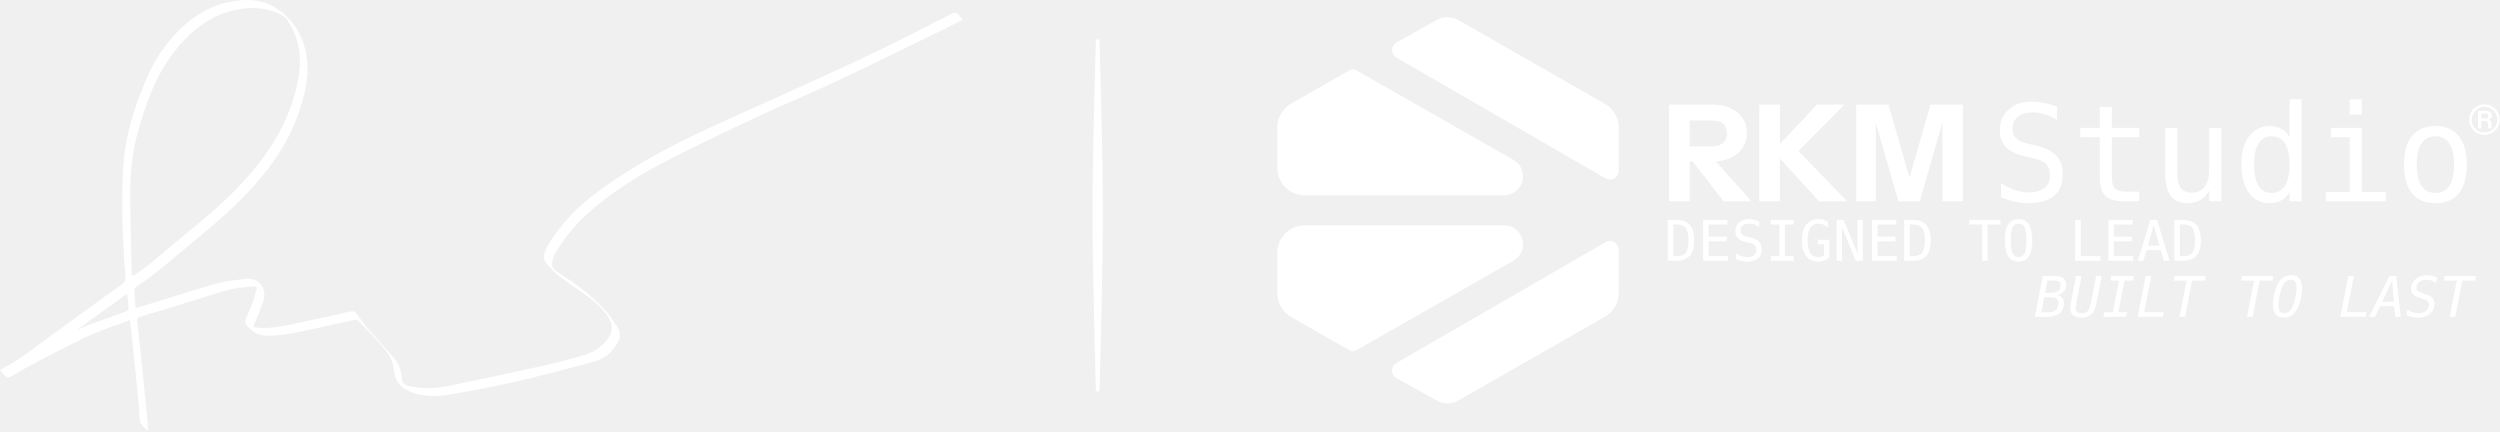
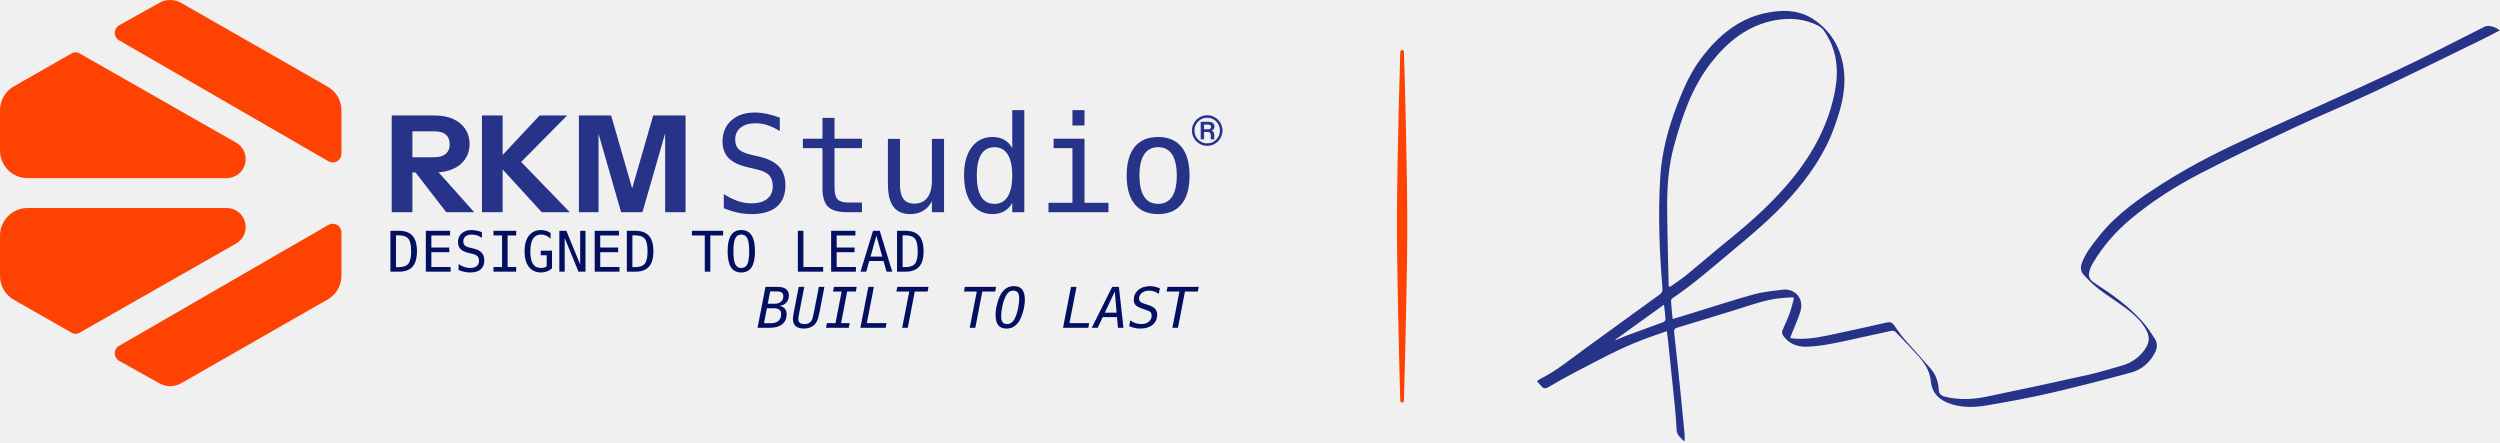
- <svg xmlns="http://www.w3.org/2000/svg" width="100%" height="100%" viewBox="0 0 2012 347" version="1.1" xml:space="preserve" style="fill-rule:evenodd;clip-rule:evenodd;stroke-linejoin:round;stroke-miterlimit:2;">
-   <g transform="matrix(1,0,0,1,-765.738,-1159.5)">
-     <g transform="matrix(0.725564,0,0,0.725564,724.9,676.32)">
-       <g transform="matrix(1,0,0,1,0,1105.7)">
-         <g>
-           <g transform="matrix(0.770599,0,0,0.770599,303.487,-1144.83)">
-             <path d="M1989.57,1064.6C2001.71,1071.54 2009.2,1084.46 2009.2,1098.44L2009.2,1161.07C2009.2,1165.52 2006.82,1169.63 2002.97,1171.85C1999.11,1174.08 1994.37,1174.08 1990.51,1171.85C1931.38,1137.69 1748.72,1032.17 1689.16,997.768C1685.28,995.527 1682.9,991.373 1682.94,986.892C1682.97,982.41 1685.41,978.292 1689.32,976.108C1706.45,966.547 1731.25,952.703 1747.25,943.777C1757,938.332 1768.9,938.394 1778.59,943.94C1821.67,968.577 1942.06,1037.43 1989.57,1064.6Z" style="fill:white;" />
+ <svg xmlns="http://www.w3.org/2000/svg" width="100%" height="100%" viewBox="0 0 2012 356" version="1.1" xml:space="preserve" style="fill-rule:evenodd;clip-rule:evenodd;stroke-linejoin:round;stroke-miterlimit:2;">
+   <g transform="matrix(1,0,0,1,0,-1498.7)">
+     <g id="Artboard1" transform="matrix(1,0,0,1,0,1498.7)">
+       <rect x="0" y="0" width="2012" height="356" style="fill:none;" />
+       <clipPath id="_clip1">
+         <rect x="0" y="0" width="2012" height="356" />
+       </clipPath>
+       <g clip-path="url(#_clip1)">
+         <g transform="matrix(1,0,0,1,-765.738,-371.099)">
+           <g transform="matrix(0.600173,0,0,0.600173,2002.64,379.88)">
+             <path d="M343.07,384C337.14,384.43 331.2,384.68 325.3,385.32C305.76,387.45 287.46,394.32 268.85,400.09C242.1,408.32 215.37,416.58 188.57,424.63C184.62,425.82 183.57,427.36 184.08,431.63C187.08,457.94 189.76,484.3 192.47,510.63C194.41,529.517 196.27,548.413 198.05,567.32C198.33,570.25 198.05,573.23 198.05,577.5C192.86,572.29 187.63,569.5 187.28,561.31C186.46,542.19 184.18,523.14 182.28,504.08C180.17,482.69 177.87,461.32 175.62,439.94C175.28,436.67 174.75,433.42 174.21,429.44C163.67,433.16 153.61,436.55 143.66,440.25C110.66,452.55 79.88,469.71 48.66,485.87C37.52,491.66 26.54,498 15.63,504.36C11.45,506.81 8.44,506.73 5.53,502.71C3.802,500.585 1.956,498.558 -0,496.64C1.054,495.677 2.192,494.81 3.4,494.05C24.96,483.48 43.4,468.23 62.64,454.28C96.5,429.75 130.24,405.05 164.17,380.62C167.82,377.99 168.68,375.33 168.32,371.05C164.19,322.05 162.44,272.95 165.32,223.75C167.32,189.75 175.98,157.47 188.11,125.86C196.86,103.05 206.75,80.86 221.8,61.44C243.3,33.7 269.23,11.51 304.28,3.36C327.67,-2.07 351.77,-2.08 372.23,12.12C396.57,29 409.51,53.49 412,83.43C414.11,108.75 407.25,132.25 398.93,155.59C386.17,191.34 364.93,221.84 339.93,249.86C315.78,276.91 288.03,300.09 260.21,323.23C234.72,344.44 209.89,366.4 182.29,384.92C181.1,385.72 179.73,387.5 179.81,388.73C180.32,396.66 181.2,404.55 182.03,413.19C191.78,410.19 200.8,407.49 209.82,404.72C236.72,396.46 263.48,387.64 290.59,380.15C303.01,376.72 316.1,375.55 328.96,373.91C346.21,371.72 358.96,385.56 353.08,403.91C349.95,413.7 345.61,423.11 341.82,432.7C341.16,434.38 340.55,436.09 339.58,438.7C342.89,439.06 345.74,439.55 348.58,439.7C368.3,440.42 387.29,435.8 406.34,431.7C427.513,427.167 448.66,422.5 469.78,417.7C473.36,416.89 476.07,417.6 478.15,420.4C481.48,424.88 484.61,429.49 487.88,434.02C489.14,435.76 490.45,437.48 491.88,439.09C504.05,452.77 516.43,466.25 528.35,480.09C535.04,487.89 538.35,497.44 538.8,507.67C539.07,513.67 542,516.01 547.37,517.35C565.76,521.92 584.26,521.06 602.44,517.35C647.8,508.09 693.04,498.27 738.23,488.2C753.98,484.7 769.5,480.06 784.98,475.48C797.797,471.884 808.873,463.736 816.12,452.57C821.25,444.76 821.86,436.97 817.46,428.57C810.6,415.45 799.78,406.11 788.24,397.57C776.7,389.03 764.24,381.29 752.77,372.48C745.7,367.06 739.38,360.55 733.31,354C729.39,349.78 728.56,344.39 730.6,338.59C735.53,324.59 744.77,313.43 753.77,302.07C777.34,272.31 808.07,251.24 839.64,231.07C879.64,205.57 922.09,184.74 965.17,165.13C1027.32,136.84 1089.82,109.29 1151.66,80.36C1193.6,60.75 1228.67,42.368 1270.02,21.548C1274.26,19.408 1277.53,20.155 1280.68,20.844C1284.21,21.614 1289.21,24.285 1291.18,26.17C1283.18,30.27 1275.83,34.27 1268.27,37.95C1219.6,61.63 1171.09,85.67 1122.12,108.73C1087.48,125.05 1051.94,139.47 1017.27,155.73C974.27,175.89 931.44,196.29 889.27,218.09C856.12,235.24 824.56,255.38 795.86,279.44C775.917,295.972 758.928,315.775 745.62,338C744.045,340.552 742.754,343.268 741.77,346.1C739.42,353.16 738.77,359.1 747.67,364.83C770.67,379.64 792.99,395.47 811.4,415.94C818.01,423.29 823.57,431.7 828.84,440.1C832.52,445.95 831.9,452.49 828.57,458.7C821.57,471.7 811.09,481.05 797.11,484.83C760.8,494.67 724.37,504.15 687.71,512.6C659.82,519.04 631.59,524.11 603.37,528.96C587.9,531.62 572.05,532.19 556.75,527.6C541.22,522.95 529.81,513.97 528.2,496.28C526.92,482.28 519.34,471.36 510.2,461.39C500.533,450.817 490.69,440.41 480.67,430.17C479.54,429.01 476.76,428.67 474.97,429.05C456.4,433.05 437.9,437.26 419.33,441.25C400.45,445.25 381.65,449.69 362.16,450.25C349.59,450.62 339.36,446.98 331.39,437.02C329.07,434.12 327.89,431.53 329.39,428.02C332.57,420.69 336,413.45 338.72,405.95C341.13,399.33 342.72,392.41 344.66,385.62L343.07,384ZM176.68,369L178.85,369.83C186.22,364.54 193.9,359.61 200.91,353.83C220.12,338.12 238.84,321.83 258.13,306.22C289.13,281.11 318.7,254.49 343.75,223.3C371.7,188.58 392,149.88 400,105.59C405.07,77.59 401.72,50.78 385.07,26.76C383.209,24.009 380.734,21.729 377.84,20.1C359.37,10.48 339.48,8.89 319.5,12.51C283.11,19.1 256,40.93 233.9,69.06C207.9,102.17 194.67,141.47 183.73,181.45C176.12,209.27 174.44,237.97 174.66,266.68C174.93,300.8 176,334.91 176.68,369ZM105.23,440.85L105.57,441.62C110.1,439.62 114.57,437.48 119.17,435.78C135.69,429.66 152.29,423.78 168.81,417.61C170.33,417.04 172.57,415.24 172.51,414.12C172.15,407.57 171.21,401.05 170.4,393.94L105.23,440.85Z" style="fill:rgb(38,51,137);fill-rule:nonzero;" />
          </g>
-           <g transform="matrix(0.770599,0,0,-0.770599,303.487,731.808)">
-             <path d="M1989.57,1064.6C2001.71,1071.54 2009.2,1084.46 2009.2,1098.44L2009.2,1161.07C2009.2,1165.52 2006.82,1169.63 2002.97,1171.85C1999.11,1174.08 1994.37,1174.08 1990.51,1171.85C1931.38,1137.69 1748.72,1032.17 1689.16,997.768C1685.28,995.527 1682.9,991.373 1682.94,986.892C1682.97,982.41 1685.41,978.292 1689.32,976.108C1706.45,966.547 1731.25,952.703 1747.25,943.777C1757,938.332 1768.9,938.394 1778.59,943.94C1821.67,968.577 1942.06,1037.43 1989.57,1064.6Z" style="fill:white;" />
+           <g transform="matrix(-0.512343,0,0,0.512343,2801.85,117.34)">
+             <g>
+               <path d="M1771.65,576.747L1771.65,1124.62" style="fill:none;" />
+               <path d="M1771.65,1127.55C1770.5,1127.55 1770.45,1127.51 1769.64,1126.69C1769.12,1126.16 1768.96,1125.35 1768.76,1124.64C1768.67,1124.32 1764.09,954.555 1763.58,868.078C1762.98,766.977 1768.15,597.768 1768.76,576.747C1768.79,575.578 1768.81,575.53 1769.64,574.701C1770.15,574.191 1770.97,574.129 1771.63,573.85C1773.53,573.058 1774.46,576.411 1774.55,576.727C1774.56,576.756 1779.32,732.805 1779.75,832.493C1780.11,917.167 1776.22,1063.32 1774.59,1123.35L1774.55,1124.64C1774.26,1125.32 1774.19,1126.16 1773.66,1126.69C1772.85,1127.51 1772.81,1127.55 1771.65,1127.55Z" style="fill:rgb(253,66,2);" />
+             </g>
          </g>
-           <g transform="matrix(0.763293,0,0,0.763293,318.167,-1136.04)">
-             <path d="M1617.62,1014.56C1620.9,1012.7 1624.92,1012.7 1628.19,1014.56C1654.29,1029.43 1771.53,1096.24 1856.19,1144.49C1867.07,1150.68 1872.41,1163.43 1869.2,1175.53C1866,1187.62 1855.05,1196.05 1842.53,1196.05C1749.54,1196.05 1618.25,1196.05 1553.04,1196.05C1542.44,1196.05 1532.27,1191.84 1524.77,1184.34C1517.27,1176.84 1513.06,1166.67 1513.06,1156.07L1513.06,1097.41C1513.06,1083.05 1520.76,1069.79 1533.24,1062.67C1559.16,1047.89 1602.61,1023.12 1617.62,1014.56Z" style="fill:white;" />
-           </g>
-           <g transform="matrix(0.763293,0,0,-0.763293,318.167,723.017)">
-             <path d="M1617.62,1014.56C1620.9,1012.7 1624.92,1012.7 1628.19,1014.56C1654.29,1029.43 1771.53,1096.24 1856.19,1144.49C1867.07,1150.68 1872.41,1163.43 1869.2,1175.53C1866,1187.62 1855.05,1196.05 1842.53,1196.05C1749.54,1196.05 1618.25,1196.05 1553.04,1196.05C1542.44,1196.05 1532.27,1191.84 1524.77,1184.34C1517.27,1176.84 1513.06,1166.67 1513.06,1156.07L1513.06,1097.41C1513.06,1083.05 1520.76,1069.79 1533.24,1062.67C1559.16,1047.89 1602.61,1023.12 1617.62,1014.56Z" style="fill:white;" />
+           <g transform="matrix(0.725564,0,0,0.725564,-303.073,676.32)">
+             <g>
+               <g>
+                 <g transform="matrix(0.770599,0,0,0.770599,303.487,-1144.83)">
+                   <path d="M1989.57,1064.6C2001.71,1071.54 2009.2,1084.46 2009.2,1098.44L2009.2,1161.07C2009.2,1165.52 2006.82,1169.63 2002.97,1171.85C1999.11,1174.08 1994.37,1174.08 1990.51,1171.85C1931.38,1137.69 1748.72,1032.17 1689.16,997.768C1685.28,995.527 1682.9,991.373 1682.94,986.892C1682.97,982.41 1685.41,978.292 1689.32,976.108C1706.45,966.547 1731.25,952.703 1747.25,943.777C1757,938.332 1768.9,938.394 1778.59,943.94C1821.67,968.577 1942.06,1037.43 1989.57,1064.6Z" style="fill:rgb(253,66,2);" />
+                 </g>
+                 <g transform="matrix(0.770599,0,0,-0.770599,303.487,731.808)">
+                   <path d="M1989.57,1064.6C2001.71,1071.54 2009.2,1084.46 2009.2,1098.44L2009.2,1161.07C2009.2,1165.52 2006.82,1169.63 2002.97,1171.85C1999.11,1174.08 1994.37,1174.08 1990.51,1171.85C1931.38,1137.69 1748.72,1032.17 1689.16,997.768C1685.28,995.527 1682.9,991.373 1682.94,986.892C1682.97,982.41 1685.41,978.292 1689.32,976.108C1706.45,966.547 1731.25,952.703 1747.25,943.777C1757,938.332 1768.9,938.394 1778.59,943.94C1821.67,968.577 1942.06,1037.43 1989.57,1064.6Z" style="fill:rgb(253,66,2);" />
+                 </g>
+                 <g transform="matrix(0.763293,0,0,0.763293,318.167,-1136.04)">
+                   <path d="M1617.62,1014.56C1620.9,1012.7 1624.92,1012.7 1628.19,1014.56C1654.29,1029.43 1771.53,1096.24 1856.19,1144.49C1867.07,1150.68 1872.41,1163.43 1869.2,1175.53C1866,1187.62 1855.05,1196.05 1842.53,1196.05L1553.04,1196.05C1542.44,1196.05 1532.27,1191.84 1524.77,1184.34C1517.27,1176.84 1513.06,1166.67 1513.06,1156.07L1513.06,1097.41C1513.06,1083.05 1520.76,1069.79 1533.24,1062.67C1559.16,1047.89 1602.61,1023.12 1617.62,1014.56Z" style="fill:rgb(253,66,2);" />
+                 </g>
+                 <g transform="matrix(0.763293,0,0,-0.763293,318.167,723.017)">
+                   <path d="M1617.62,1014.56C1620.9,1012.7 1624.92,1012.7 1628.19,1014.56C1654.29,1029.43 1771.53,1096.24 1856.19,1144.49C1867.07,1150.68 1872.41,1163.43 1869.2,1175.53C1866,1187.62 1855.05,1196.05 1842.53,1196.05L1553.04,1196.05C1542.44,1196.05 1532.27,1191.84 1524.77,1184.34C1517.27,1176.84 1513.06,1166.67 1513.06,1156.07L1513.06,1097.41C1513.06,1083.05 1520.76,1069.79 1533.24,1062.67C1559.16,1047.89 1602.61,1023.12 1617.62,1014.56Z" style="fill:rgb(253,66,2);" />
+                 </g>
+               </g>
+             </g>
+             <g>
+               <g transform="matrix(0.645304,0,0,0.645304,178.21,-1115.15)">
+                 <g transform="matrix(230.842,0,0,230.842,2669.29,1440.94)">
+                   <path d="M0.046,-0L0.046,-0.72L0.368,-0.72C0.42,-0.72 0.465,-0.711 0.504,-0.694C0.543,-0.676 0.573,-0.651 0.594,-0.619C0.615,-0.587 0.626,-0.55 0.626,-0.507C0.626,-0.465 0.615,-0.428 0.594,-0.397C0.573,-0.365 0.543,-0.34 0.504,-0.323C0.465,-0.305 0.42,-0.296 0.368,-0.296L0.168,-0.296L0.168,-0.409L0.364,-0.409C0.401,-0.409 0.429,-0.418 0.449,-0.435C0.468,-0.452 0.478,-0.475 0.478,-0.506C0.478,-0.537 0.468,-0.561 0.449,-0.578C0.43,-0.594 0.401,-0.602 0.364,-0.602L0.2,-0.602L0.2,-0L0.046,-0ZM0.452,-0L0.163,-0.374L0.326,-0.374L0.66,-0L0.452,-0Z" style="fill:rgb(38,51,137);fill-rule:nonzero;" />
+                 </g>
+                 <g transform="matrix(230.842,0,0,230.842,2823.49,1440.94)">
+                   <path d="M0.05,-0L0.05,-0.72L0.204,-0.72L0.204,-0L0.05,-0ZM0.155,-0.374L0.479,-0.72L0.684,-0.72L0.342,-0.374L0.155,-0.374ZM0.495,-0L0.153,-0.374L0.342,-0.374L0.704,-0L0.495,-0Z" style="fill:rgb(38,51,137);fill-rule:nonzero;" />
+                 </g>
+                 <g transform="matrix(230.842,0,0,230.842,2990.16,1440.94)">
+                   <path d="M0.05,-0L0.05,-0.72L0.29,-0.72L0.49,-0.026L0.403,-0.026L0.603,-0.72L0.844,-0.72L0.844,-0L0.692,-0L0.692,-0.677L0.718,-0.677L0.523,-0L0.364,-0L0.171,-0.671L0.196,-0.671L0.196,-0L0.05,-0Z" style="fill:rgb(38,51,137);fill-rule:nonzero;" />
+                 </g>
+               </g>
+               <g transform="matrix(0.645304,0,0,0.645304,2264.41,-185.306)">
+                 <text x="0px" y="0px" style="font-family:'Menlo-Regular', 'Menlo', monospace;font-size:230.842px;fill:rgb(38,51,137);">Studio</text>
+               </g>
+               <g transform="matrix(45.1919,0,0,45.1919,2793.64,-259.594)">
+                 <g>
+                   <path d="M0.409,0.015C0.357,0.015 0.308,0.005 0.263,-0.014C0.218,-0.033 0.178,-0.06 0.144,-0.095C0.109,-0.129 0.082,-0.169 0.063,-0.214C0.044,-0.259 0.034,-0.308 0.034,-0.36C0.034,-0.412 0.044,-0.461 0.063,-0.506C0.082,-0.551 0.109,-0.591 0.144,-0.626C0.178,-0.66 0.218,-0.687 0.263,-0.706C0.308,-0.725 0.357,-0.735 0.409,-0.735C0.461,-0.735 0.51,-0.725 0.555,-0.706C0.6,-0.687 0.64,-0.66 0.675,-0.626C0.709,-0.591 0.736,-0.551 0.755,-0.506C0.774,-0.461 0.784,-0.412 0.784,-0.36C0.784,-0.308 0.774,-0.259 0.755,-0.214C0.736,-0.169 0.709,-0.129 0.675,-0.095C0.64,-0.06 0.6,-0.033 0.555,-0.014C0.51,0.005 0.461,0.015 0.409,0.015ZM0.409,-0.045C0.452,-0.045 0.493,-0.053 0.531,-0.069C0.568,-0.085 0.602,-0.108 0.63,-0.137C0.659,-0.166 0.682,-0.2 0.698,-0.238C0.714,-0.276 0.722,-0.317 0.722,-0.36C0.722,-0.403 0.714,-0.444 0.698,-0.482C0.682,-0.52 0.659,-0.554 0.63,-0.583C0.602,-0.612 0.568,-0.635 0.531,-0.651C0.493,-0.667 0.452,-0.675 0.409,-0.675C0.366,-0.675 0.325,-0.667 0.287,-0.651C0.25,-0.635 0.216,-0.612 0.188,-0.583C0.159,-0.554 0.136,-0.52 0.12,-0.482C0.104,-0.444 0.096,-0.403 0.096,-0.36C0.096,-0.317 0.104,-0.276 0.12,-0.238C0.136,-0.2 0.159,-0.166 0.188,-0.137C0.216,-0.108 0.25,-0.085 0.287,-0.069C0.325,-0.053 0.366,-0.045 0.409,-0.045ZM0.249,-0.145L0.249,-0.575L0.439,-0.575C0.485,-0.575 0.522,-0.565 0.548,-0.544C0.574,-0.523 0.587,-0.493 0.587,-0.456C0.587,-0.398 0.549,-0.361 0.472,-0.345L0.474,-0.361C0.507,-0.362 0.533,-0.355 0.552,-0.338C0.57,-0.321 0.58,-0.298 0.58,-0.267L0.58,-0.196C0.58,-0.189 0.58,-0.182 0.581,-0.173C0.582,-0.165 0.583,-0.156 0.585,-0.145L0.5,-0.145C0.499,-0.151 0.498,-0.158 0.497,-0.166C0.497,-0.174 0.496,-0.184 0.496,-0.196L0.496,-0.245C0.496,-0.272 0.49,-0.292 0.478,-0.305C0.465,-0.318 0.446,-0.325 0.421,-0.325L0.285,-0.325L0.285,-0.391L0.435,-0.391C0.457,-0.391 0.474,-0.396 0.485,-0.406C0.497,-0.416 0.503,-0.431 0.503,-0.449C0.503,-0.468 0.497,-0.482 0.486,-0.491C0.474,-0.501 0.457,-0.506 0.435,-0.506L0.332,-0.506L0.332,-0.145L0.249,-0.145Z" style="fill:rgb(38,51,137);fill-rule:nonzero;" />
+                 </g>
+               </g>
+             </g>
+             <g transform="matrix(0.269557,0,0,0.269557,1182.44,-507.735)">
+               <g transform="matrix(1,0,0,1,2669.29,1440.94)">
+                 <text x="0px" y="0px" style="font-family:'Menlo-Regular', 'Menlo', monospace;font-size:230.842px;fill:rgb(3,15,96);">DESIGNED TO LEAD</text>
+               </g>
+               <g transform="matrix(1,0,0,1,4192.85,1671.79)">
+                 <text x="0px" y="0px" style="font-family:'Menlo-Italic', 'Menlo', monospace;font-style:italic;font-size:230.842px;fill:rgb(3,15,96);">BUILT TO LAST</text>
+               </g>
+             </g>
          </g>
        </g>
      </g>
    </g>
-     <g transform="matrix(0.725564,0,0,0.725564,724.9,676.32)">
-       <g id="Layer_1-2" transform="matrix(0.827181,0,0,0.827181,56.2838,665.944)">
-         <path d="M343.07,384C337.14,384.43 331.2,384.68 325.3,385.32C305.76,387.45 287.46,394.32 268.85,400.09C242.1,408.32 215.37,416.58 188.57,424.63C184.62,425.82 183.57,427.36 184.08,431.63C187.08,457.94 189.76,484.3 192.47,510.63C194.41,529.517 196.27,548.413 198.05,567.32C198.33,570.25 198.05,573.23 198.05,577.5C192.86,572.29 187.63,569.5 187.28,561.31C186.46,542.19 184.18,523.14 182.28,504.08C180.17,482.69 177.87,461.32 175.62,439.94C175.28,436.67 174.75,433.42 174.21,429.44C163.67,433.16 153.61,436.55 143.66,440.25C110.66,452.55 79.88,469.71 48.66,485.87C37.52,491.66 26.54,498 15.63,504.36C11.45,506.81 8.44,506.73 5.53,502.71C3.802,500.585 1.956,498.558 -0,496.64C1.054,495.677 2.192,494.81 3.4,494.05C24.96,483.48 43.4,468.23 62.64,454.28C96.5,429.75 130.24,405.05 164.17,380.62C167.82,377.99 168.68,375.33 168.32,371.05C164.19,322.05 162.44,272.95 165.32,223.75C167.32,189.75 175.98,157.47 188.11,125.86C196.86,103.05 206.75,80.86 221.8,61.44C243.3,33.7 269.23,11.51 304.28,3.36C327.67,-2.07 351.77,-2.08 372.23,12.12C396.57,29 409.51,53.49 412,83.43C414.11,108.75 407.25,132.25 398.93,155.59C386.17,191.34 364.93,221.84 339.93,249.86C315.78,276.91 288.03,300.09 260.21,323.23C234.72,344.44 209.89,366.4 182.29,384.92C181.1,385.72 179.73,387.5 179.81,388.73C180.32,396.66 181.2,404.55 182.03,413.19C191.78,410.19 200.8,407.49 209.82,404.72C236.72,396.46 263.48,387.64 290.59,380.15C303.01,376.72 316.1,375.55 328.96,373.91C346.21,371.72 358.96,385.56 353.08,403.91C349.95,413.7 345.61,423.11 341.82,432.7C341.16,434.38 340.55,436.09 339.58,438.7C342.89,439.06 345.74,439.55 348.58,439.7C368.3,440.42 387.29,435.8 406.34,431.7C427.513,427.167 448.66,422.5 469.78,417.7C473.36,416.89 476.07,417.6 478.15,420.4C481.48,424.88 484.61,429.49 487.88,434.02C489.14,435.76 490.45,437.48 491.88,439.09C504.05,452.77 516.43,466.25 528.35,480.09C535.04,487.89 538.35,497.44 538.8,507.67C539.07,513.67 542,516.01 547.37,517.35C565.76,521.92 584.26,521.06 602.44,517.35C647.8,508.09 693.04,498.27 738.23,488.2C753.98,484.7 769.5,480.06 784.98,475.48C797.797,471.884 808.873,463.736 816.12,452.57C821.25,444.76 821.86,436.97 817.46,428.57C810.6,415.45 799.78,406.11 788.24,397.57C776.7,389.03 764.24,381.29 752.77,372.48C745.7,367.06 739.38,360.55 733.31,354C729.39,349.78 728.56,344.39 730.6,338.59C735.53,324.59 744.77,313.43 753.77,302.07C777.34,272.31 808.07,251.24 839.64,231.07C879.64,205.57 922.09,184.74 965.17,165.13C1027.32,136.84 1089.82,109.29 1151.66,80.36C1193.6,60.75 1234.72,39.36 1276.07,18.54C1280.31,16.4 1282.87,16.36 1285.62,20.17C1287.35,22.281 1289.21,24.285 1291.18,26.17C1283.18,30.27 1275.83,34.27 1268.27,37.95C1219.6,61.63 1171.09,85.67 1122.12,108.73C1087.48,125.05 1051.94,139.47 1017.27,155.73C974.27,175.89 931.44,196.29 889.27,218.09C856.12,235.24 824.56,255.38 795.86,279.44C775.917,295.972 758.928,315.775 745.62,338C744.045,340.552 742.754,343.268 741.77,346.1C739.42,353.16 738.77,359.1 747.67,364.83C770.67,379.64 792.99,395.47 811.4,415.94C818.01,423.29 823.57,431.7 828.84,440.1C832.52,445.95 831.9,452.49 828.57,458.7C821.57,471.7 811.09,481.05 797.11,484.83C760.8,494.67 724.37,504.15 687.71,512.6C659.82,519.04 631.59,524.11 603.37,528.96C587.9,531.62 572.05,532.19 556.75,527.6C541.22,522.95 529.81,513.97 528.2,496.28C526.92,482.28 519.34,471.36 510.2,461.39C500.533,450.817 490.69,440.41 480.67,430.17C479.54,429.01 476.76,428.67 474.97,429.05C456.4,433.05 437.9,437.26 419.33,441.25C400.45,445.25 381.65,449.69 362.16,450.25C349.59,450.62 339.36,446.98 331.39,437.02C329.07,434.12 327.89,431.53 329.39,428.02C332.57,420.69 336,413.45 338.72,405.95C341.13,399.33 342.72,392.41 344.66,385.62L343.07,384ZM176.68,369L178.85,369.83C186.22,364.54 193.9,359.61 200.91,353.83C220.12,338.12 238.84,321.83 258.13,306.22C289.13,281.11 318.7,254.49 343.75,223.3C371.7,188.58 392,149.88 400,105.59C405.07,77.59 401.72,50.78 385.07,26.76C383.209,24.009 380.734,21.729 377.84,20.1C359.37,10.48 339.48,8.89 319.5,12.51C283.11,19.1 256,40.93 233.9,69.06C207.9,102.17 194.67,141.47 183.73,181.45C176.12,209.27 174.44,237.97 174.66,266.68C174.93,300.8 176,334.91 176.68,369ZM105.23,440.85L105.57,441.62C110.1,439.62 114.57,437.48 119.17,435.78C135.69,429.66 152.29,423.78 168.81,417.61C170.33,417.04 172.57,415.24 172.51,414.12C172.15,407.57 171.21,401.05 170.4,393.94L105.23,440.85Z" style="fill:white;fill-rule:nonzero;" />
-       </g>
-     </g>
-     <g transform="matrix(0.725564,0,0,0.725564,724.9,676.32)">
-       <g transform="matrix(0.706131,0,0,0.706131,22.8219,304.1)">
-         <path d="M1771.65,576.747L1771.65,1124.62" style="fill:none;" />
-       </g>
-     </g>
-     <g transform="matrix(0.725564,0,0,0.725564,724.9,676.32)">
-       <g transform="matrix(0.706131,0,0,0.706131,22.8219,304.1)">
-         <path d="M1771.65,1127.55C1770.5,1127.55 1770.45,1127.51 1769.64,1126.69C1769.12,1126.16 1768.96,1125.35 1768.76,1124.64C1768.67,1124.32 1764.09,954.555 1763.58,868.078C1762.98,766.977 1768.15,597.768 1768.76,576.747C1768.79,575.578 1768.81,575.53 1769.64,574.701C1770.15,574.191 1770.97,574.129 1771.63,573.85C1773.53,573.058 1774.46,576.411 1774.55,576.727C1774.56,576.756 1779.32,732.805 1779.75,832.493C1780.11,917.167 1776.22,1063.32 1774.59,1123.35L1774.55,1124.64C1774.26,1125.32 1774.19,1126.16 1773.66,1126.69C1772.85,1127.51 1772.81,1127.55 1771.65,1127.55Z" style="fill:white;" />
-       </g>
-     </g>
-     <g transform="matrix(0.725564,0,0,0.725564,724.9,676.32)">
-       <g transform="matrix(0.645304,0,0,0.645304,178.21,-40.6419)">
-         <g transform="matrix(230.842,0,0,230.842,2669.29,1440.94)">
-           <path d="M0.046,-0L0.046,-0.72L0.368,-0.72C0.42,-0.72 0.465,-0.711 0.504,-0.694C0.543,-0.676 0.573,-0.651 0.594,-0.619C0.615,-0.587 0.626,-0.55 0.626,-0.507C0.626,-0.465 0.615,-0.428 0.594,-0.397C0.573,-0.365 0.543,-0.34 0.504,-0.323C0.465,-0.305 0.42,-0.296 0.368,-0.296L0.168,-0.296L0.168,-0.409L0.364,-0.409C0.401,-0.409 0.429,-0.418 0.449,-0.435C0.468,-0.452 0.478,-0.475 0.478,-0.506C0.478,-0.537 0.468,-0.561 0.449,-0.578C0.43,-0.594 0.401,-0.602 0.364,-0.602L0.2,-0.602L0.2,-0L0.046,-0ZM0.452,-0L0.163,-0.374L0.326,-0.374L0.66,-0L0.452,-0Z" style="fill:white;fill-rule:nonzero;" />
-         </g>
-         <g transform="matrix(230.842,0,0,230.842,2823.49,1440.94)">
-           <path d="M0.05,-0L0.05,-0.72L0.204,-0.72L0.204,-0L0.05,-0ZM0.155,-0.374L0.479,-0.72L0.684,-0.72L0.342,-0.374L0.155,-0.374ZM0.495,-0L0.153,-0.374L0.342,-0.374L0.704,-0L0.495,-0Z" style="fill:white;fill-rule:nonzero;" />
-         </g>
-         <g transform="matrix(230.842,0,0,230.842,2990.16,1440.94)">
-           <path d="M0.05,-0L0.05,-0.72L0.29,-0.72L0.49,-0.026L0.403,-0.026L0.603,-0.72L0.844,-0.72L0.844,-0L0.692,-0L0.692,-0.677L0.718,-0.677L0.523,-0L0.364,-0L0.171,-0.671L0.196,-0.671L0.196,-0L0.05,-0Z" style="fill:white;fill-rule:nonzero;" />
-         </g>
-         <g transform="matrix(230.842,0,0,230.842,3196.54,1440.94)">
-                 </g>
-       </g>
-     </g>
-     <g transform="matrix(0.725564,0,0,0.725564,724.9,676.32)">
-       <g transform="matrix(0.645304,0,0,0.645304,541.91,-40.6419)">
-         <g transform="matrix(230.842,0,0,230.842,3500.32,1440.94)">
-                 </g>
-         <text x="2669.29px" y="1440.94px" style="font-family:'iAWriterDuospace-Regular', 'iA Writer Duospace', monospace;font-size:230.842px;fill:white;">Studio</text>
-       </g>
-     </g>
-     <g transform="matrix(0.725564,0,0,0.725564,724.9,676.32)">
-       <g transform="matrix(0.269557,0,0,0.269557,1182.44,566.774)">
-         <text x="2669.29px" y="1440.94px" style="font-family:'iAWriterDuospace-Regular', 'iA Writer Duospace', monospace;font-size:230.842px;fill:white;">DESIGNED TO LEAD</text>
-         <g transform="matrix(230.842,0,0,230.842,5993.42,1671.79)">
-                 </g>
-         <text x="4192.85px" y="1671.79px" style="font-family:'iAWriterDuospace-RegularItalic', 'iA Writer Duospace', monospace;font-style:italic;font-size:230.842px;fill:white;">BUILT TO LAST</text>
-       </g>
-     </g>
-     <g transform="matrix(0.725564,0,0,0.725564,724.9,676.32)">
-       <g transform="matrix(0.19577,0,0,0.19577,2271.07,532.821)">
-         <g transform="matrix(230.842,0,0,230.842,2669.29,1440.94)">
-           <path d="M0.409,0.015C0.357,0.015 0.308,0.005 0.263,-0.014C0.218,-0.033 0.178,-0.06 0.144,-0.095C0.109,-0.129 0.082,-0.169 0.063,-0.214C0.044,-0.259 0.034,-0.308 0.034,-0.36C0.034,-0.412 0.044,-0.461 0.063,-0.506C0.082,-0.551 0.109,-0.591 0.144,-0.626C0.178,-0.66 0.218,-0.687 0.263,-0.706C0.308,-0.725 0.357,-0.735 0.409,-0.735C0.461,-0.735 0.51,-0.725 0.555,-0.706C0.6,-0.687 0.64,-0.66 0.675,-0.626C0.709,-0.591 0.736,-0.551 0.755,-0.506C0.774,-0.461 0.784,-0.412 0.784,-0.36C0.784,-0.308 0.774,-0.259 0.755,-0.214C0.736,-0.169 0.709,-0.129 0.675,-0.095C0.64,-0.06 0.6,-0.033 0.555,-0.014C0.51,0.005 0.461,0.015 0.409,0.015ZM0.409,-0.045C0.452,-0.045 0.493,-0.053 0.531,-0.069C0.568,-0.085 0.602,-0.108 0.63,-0.137C0.659,-0.166 0.682,-0.2 0.698,-0.238C0.714,-0.276 0.722,-0.317 0.722,-0.36C0.722,-0.403 0.714,-0.444 0.698,-0.482C0.682,-0.52 0.659,-0.554 0.63,-0.583C0.602,-0.612 0.568,-0.635 0.531,-0.651C0.493,-0.667 0.452,-0.675 0.409,-0.675C0.366,-0.675 0.325,-0.667 0.287,-0.651C0.25,-0.635 0.216,-0.612 0.188,-0.583C0.159,-0.554 0.136,-0.52 0.12,-0.482C0.104,-0.444 0.096,-0.403 0.096,-0.36C0.096,-0.317 0.104,-0.276 0.12,-0.238C0.136,-0.2 0.159,-0.166 0.188,-0.137C0.216,-0.108 0.25,-0.085 0.287,-0.069C0.325,-0.053 0.366,-0.045 0.409,-0.045ZM0.249,-0.145L0.249,-0.575L0.439,-0.575C0.485,-0.575 0.522,-0.565 0.548,-0.544C0.574,-0.523 0.587,-0.493 0.587,-0.456C0.587,-0.398 0.549,-0.361 0.472,-0.345L0.474,-0.361C0.507,-0.362 0.533,-0.355 0.552,-0.338C0.57,-0.321 0.58,-0.298 0.58,-0.267L0.58,-0.196C0.58,-0.189 0.58,-0.182 0.581,-0.173C0.582,-0.165 0.583,-0.156 0.585,-0.145L0.5,-0.145C0.499,-0.151 0.498,-0.158 0.497,-0.166C0.497,-0.174 0.496,-0.184 0.496,-0.196L0.496,-0.245C0.496,-0.272 0.49,-0.292 0.478,-0.305C0.465,-0.318 0.446,-0.325 0.421,-0.325L0.285,-0.325L0.285,-0.391L0.435,-0.391C0.457,-0.391 0.474,-0.396 0.485,-0.406C0.497,-0.416 0.503,-0.431 0.503,-0.449C0.503,-0.468 0.497,-0.482 0.486,-0.491C0.474,-0.501 0.457,-0.506 0.435,-0.506L0.332,-0.506L0.332,-0.145L0.249,-0.145Z" style="fill:white;fill-rule:nonzero;" />
-         </g>
-         <g transform="matrix(230.842,0,0,230.842,2858.12,1440.94)">
-                 </g>
-       </g>
-     </g>
  </g>
</svg>
